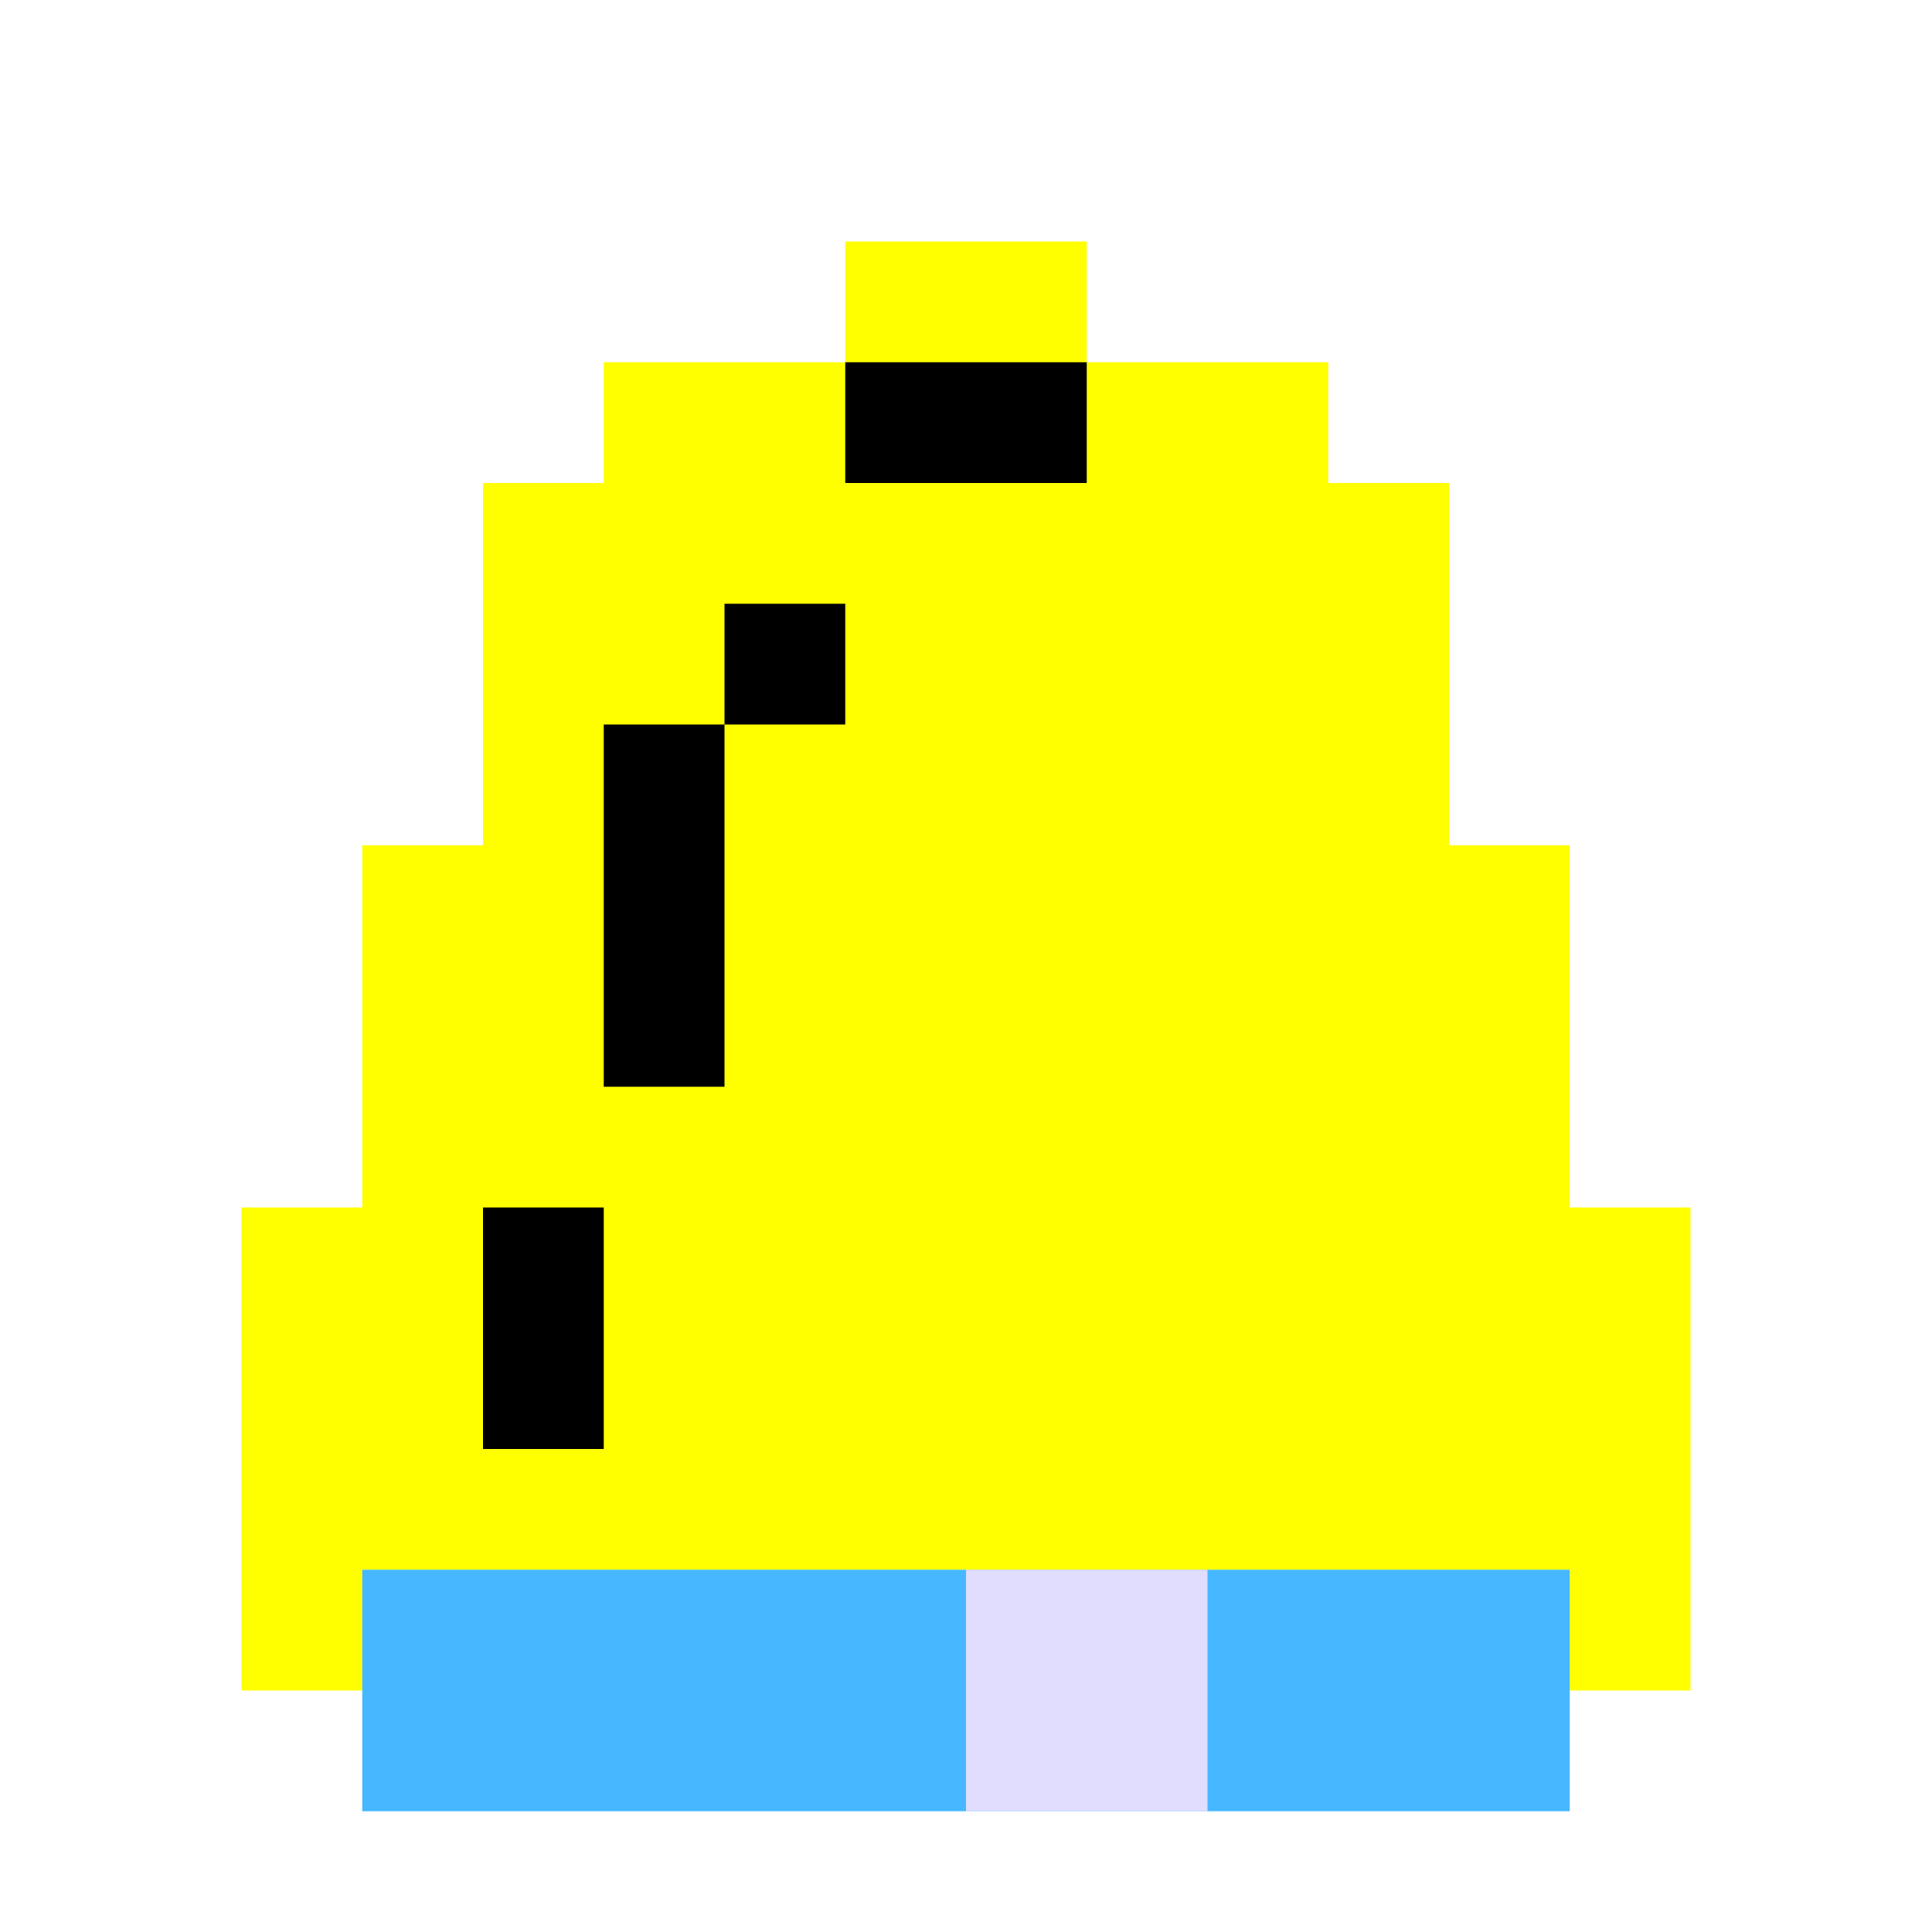
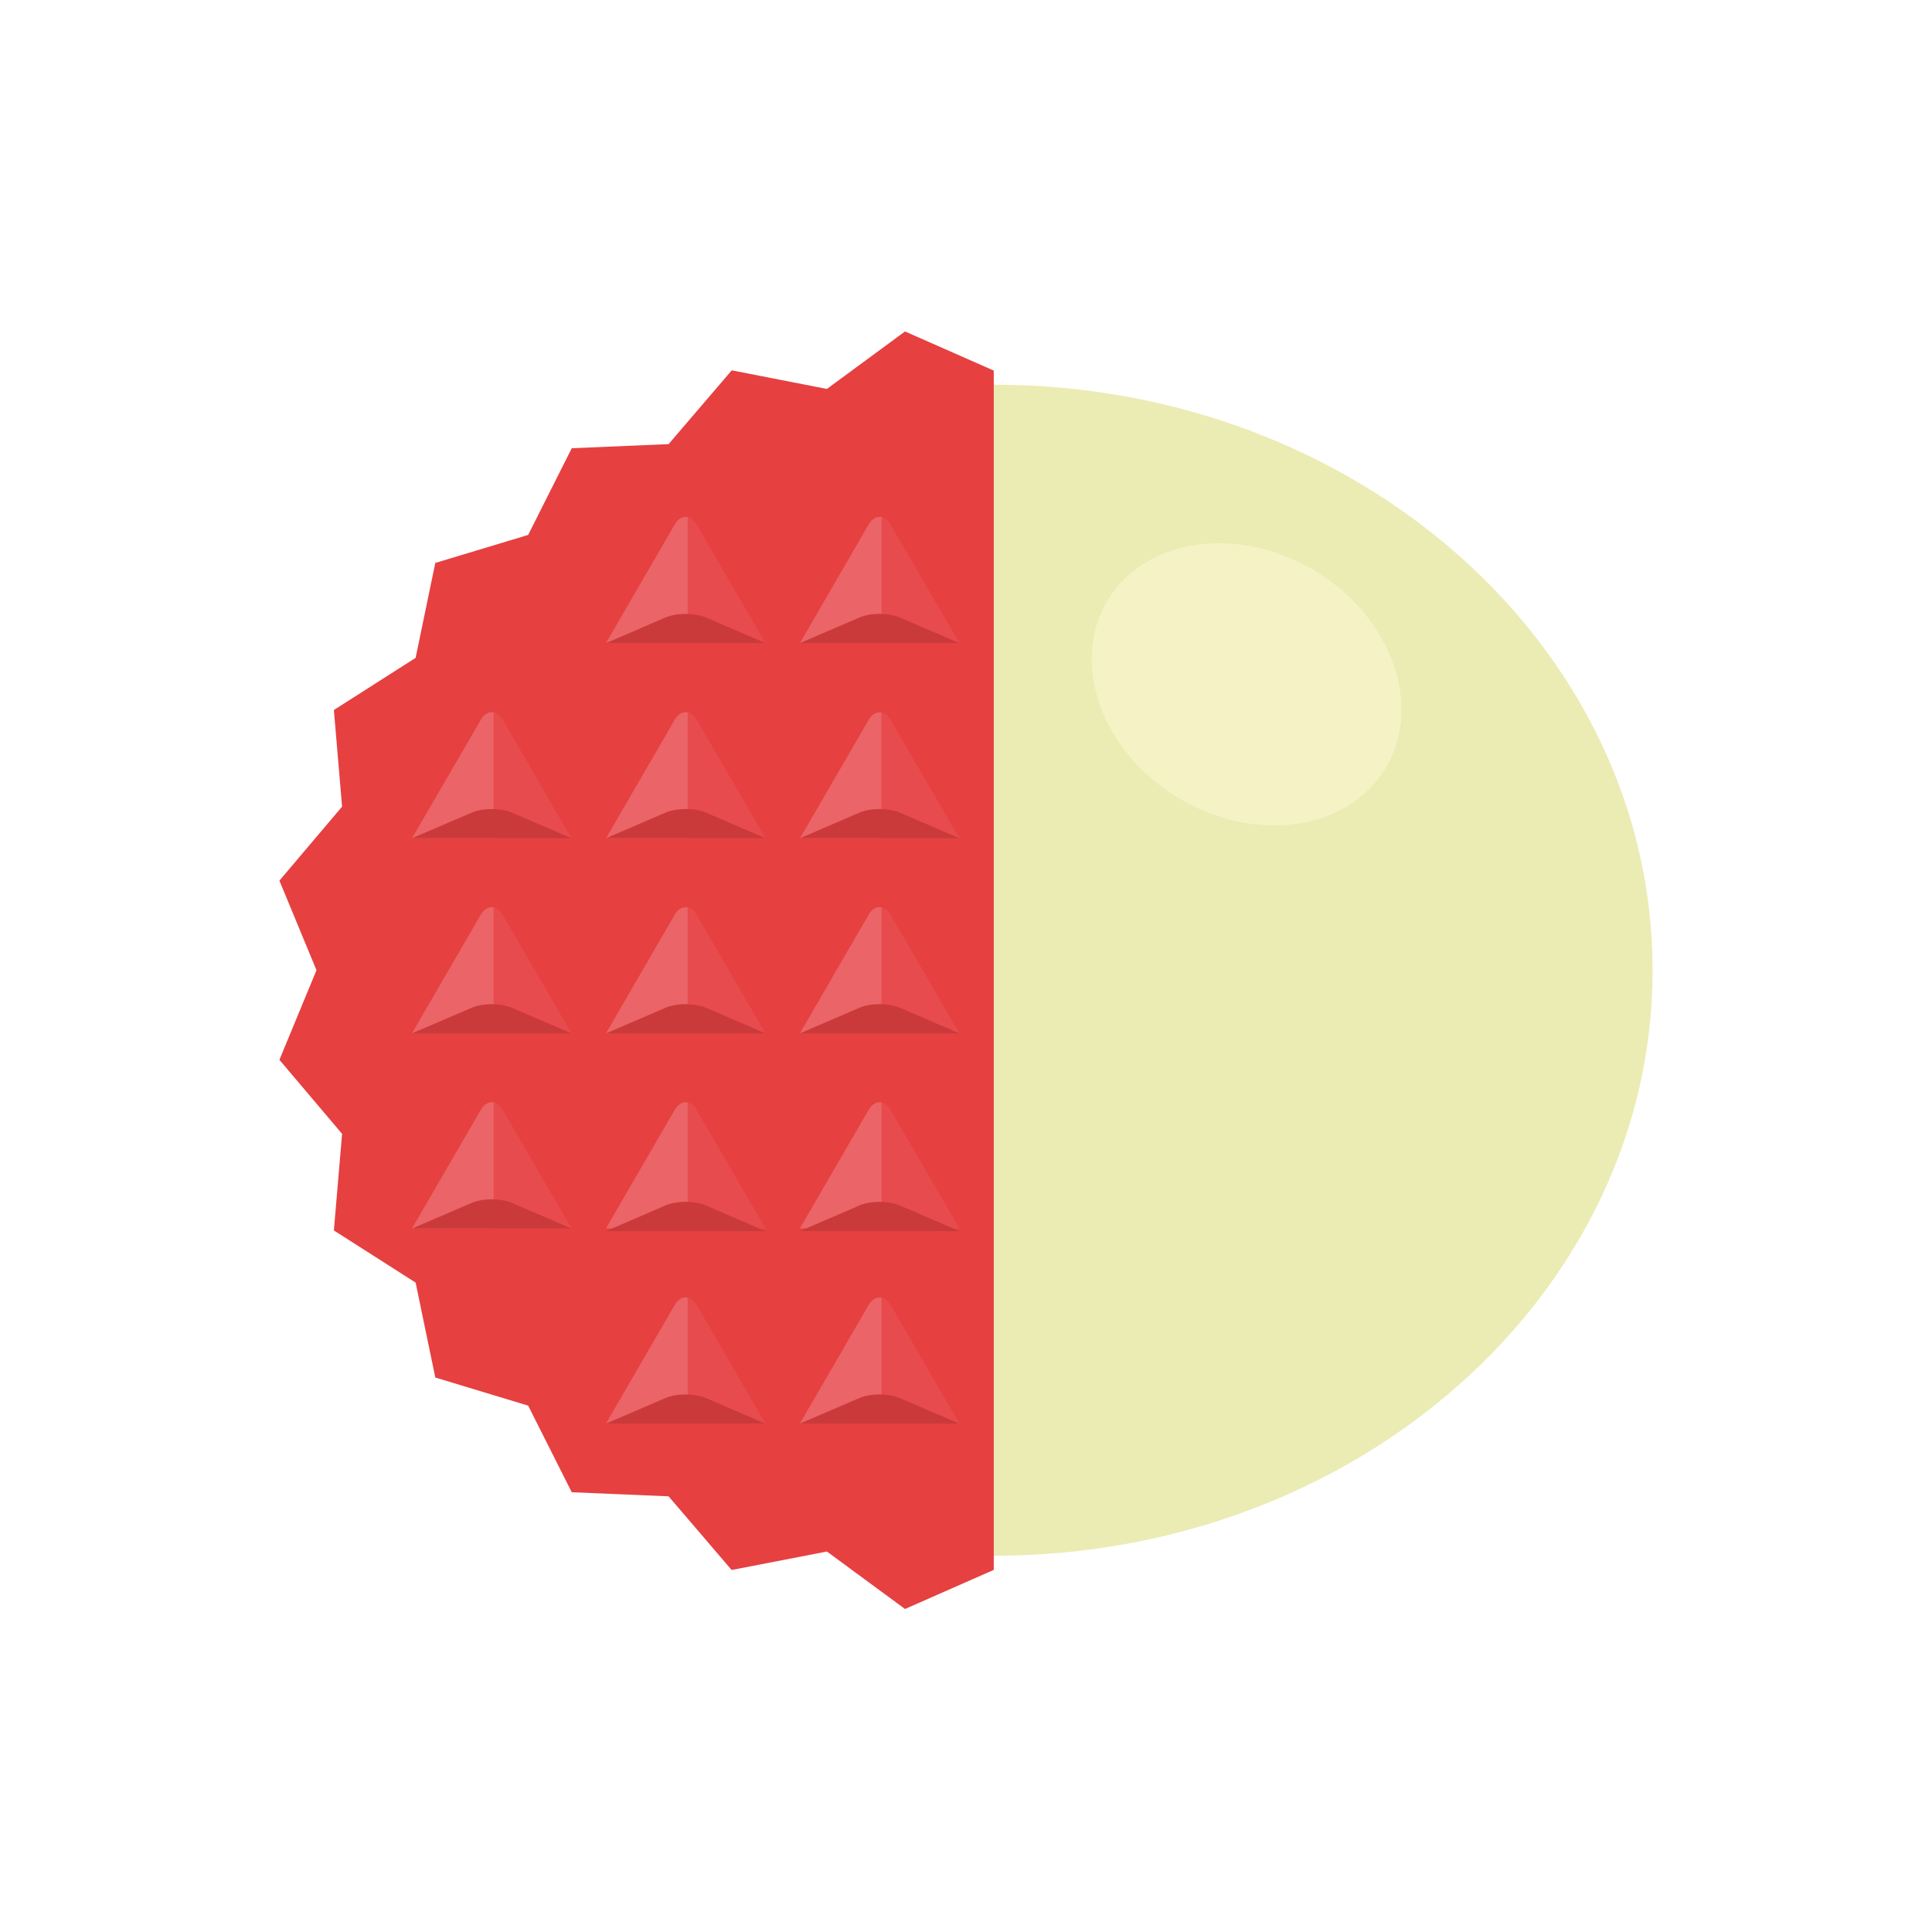
- <svg xmlns="http://www.w3.org/2000/svg" width="16" height="16" viewBox="0 0 16 16" fill="none">
-   <path d="M2 10V14H3V13H13V14H14V10H13V7H12V4H11V3H9V2H7V3H5V4H4V7H3V10H2Z" fill="#FFFF00" />
-   <path d="M4 10V12H5V10H4Z" fill="black" />
-   <path d="M5 9V6H6V5H7V6H6V9H5Z" fill="black" />
-   <path d="M7 3V4H9V3H7Z" fill="black" />
-   <path d="M3 13V15H13V13H3Z" fill="#47B8FF" />
-   <path d="M8 13V15H10V13H8Z" fill="#E0DDFF" />
+ <svg xmlns="http://www.w3.org/2000/svg" version="1.1" id="Ebene_1" x="0px" y="0px" viewBox="0 0 16 16" style="enable-background:new 0 0 16 16;" xml:space="preserve">
+   <style type="text/css">
+ 	.st0{fill:#EBEBB4;}
+ 	.st1{fill:url(#SVGID_1_);}
+ 	.st2{fill:#E84B4D;}
+ 	.st3{fill:#EB6467;}
+ 	.st4{fill:#CB3A3A;}
+ 	.st5{fill:#F5F3C5;}
+ </style>
+   <g>
+     <path class="st0" d="M8.23,12.884c3.013,0,5.456-2.171,5.456-4.849   c0-2.678-2.443-4.849-5.456-4.849V12.884z" />
+     <g>
+       <linearGradient id="SVGID_1_" gradientUnits="userSpaceOnUse" x1="2.314" y1="8.035" x2="8.23" y2="8.035">
+         <stop offset="0.167" style="stop-color:#E64041" />
+         <stop offset="0.849" style="stop-color:#E64041" />
+       </linearGradient>
+       <polygon class="st1" points="8.23,3.069 7.495,2.745 6.848,3.221 6.06,3.067     5.537,3.678 4.735,3.712 4.374,4.43 3.605,4.662 3.442,5.448 2.765,5.88     2.833,6.68 2.314,7.293 2.621,8.035 2.314,8.777 2.833,9.39 2.765,10.19     3.442,10.622 3.605,11.408 4.374,11.641 4.735,12.358 5.537,12.392 6.059,13.002     6.848,12.849 7.495,13.325 8.23,13.001   " />
+       <path class="st2" d="M7.194,7.577L6.625,8.558h1.321L7.376,7.577    C7.326,7.49,7.244,7.49,7.194,7.577z" />
+       <path class="st2" d="M5.588,7.577L5.019,8.558h1.321L5.77,7.577    C5.72,7.49,5.638,7.49,5.588,7.577z" />
+       <path class="st2" d="M3.982,7.577L3.412,8.558h1.321L4.164,7.577    C4.114,7.49,4.032,7.49,3.982,7.577z" />
+       <path class="st3" d="M7.194,5.961L6.625,6.942h0.676V5.901    C7.262,5.893,7.223,5.911,7.194,5.961z" />
+       <path class="st2" d="M7.3,5.901v1.041h0.645L7.376,5.961    C7.355,5.924,7.328,5.907,7.3,5.901z" />
+       <path class="st4" d="M7.117,6.73L6.625,6.942h1.321L7.453,6.73    C7.36,6.69,7.21,6.69,7.117,6.73z" />
+       <path class="st2" d="M5.588,5.961L5.019,6.942h1.321L5.77,5.961    C5.72,5.874,5.638,5.874,5.588,5.961z" />
+       <path class="st2" d="M3.982,5.961L3.412,6.942h1.321L4.164,5.961    C4.114,5.874,4.032,5.874,3.982,5.961z" />
+       <path class="st2" d="M7.194,4.345L6.625,5.326h1.321L7.376,4.345    C7.326,4.258,7.244,4.258,7.194,4.345z" />
+       <path class="st2" d="M5.588,4.345L5.019,5.326h1.321L5.77,4.345    C5.72,4.258,5.638,4.258,5.588,4.345z" />
+       <path class="st2" d="M7.194,10.809l-0.569,0.981h1.321l-0.569-0.981    C7.326,10.722,7.244,10.722,7.194,10.809z" />
+       <path class="st2" d="M5.588,10.809l-0.569,0.981h1.321l-0.569-0.981    C5.72,10.722,5.638,10.722,5.588,10.809z" />
+       <path class="st2" d="M7.194,9.193l-0.569,0.981h1.321L7.376,9.193    C7.326,9.106,7.244,9.106,7.194,9.193z" />
+       <path class="st2" d="M5.588,9.193l-0.569,0.981h1.321L5.77,9.193    C5.72,9.106,5.638,9.106,5.588,9.193z" />
+       <path class="st2" d="M3.982,9.193l-0.569,0.981h1.321L4.164,9.193    C4.114,9.106,4.032,9.106,3.982,9.193z" />
+       <path class="st3" d="M5.588,5.961L5.019,6.942h0.676V5.901    C5.656,5.893,5.617,5.911,5.588,5.961z" />
+       <path class="st3" d="M3.982,5.961L3.412,6.942h0.676V5.901    C4.05,5.893,4.011,5.911,3.982,5.961z" />
+       <path class="st3" d="M5.588,4.343L5.019,5.325h0.676V4.283    C5.656,4.275,5.617,4.293,5.588,4.343z" />
+       <path class="st3" d="M7.194,4.343L6.625,5.325h0.676V4.283    C7.262,4.275,7.223,4.293,7.194,4.343z" />
+       <path class="st3" d="M7.194,7.575L6.625,8.557h0.676V7.515    C7.262,7.507,7.223,7.525,7.194,7.575z" />
+       <path class="st3" d="M5.588,7.575L5.019,8.557h0.676V7.515    C5.656,7.507,5.617,7.525,5.588,7.575z" />
+       <path class="st3" d="M3.982,7.575L3.412,8.557h0.676V7.515    C4.05,7.507,4.011,7.525,3.982,7.575z" />
+       <path class="st3" d="M3.982,9.191l-0.569,0.981h0.676v-1.041    C4.05,9.123,4.011,9.141,3.982,9.191z" />
+       <path class="st3" d="M5.588,9.191l-0.569,0.981h0.676v-1.041    C5.656,9.123,5.617,9.141,5.588,9.191z" />
+       <path class="st3" d="M7.194,9.191l-0.569,0.981h0.676v-1.041    C7.262,9.123,7.223,9.141,7.194,9.191z" />
+       <path class="st3" d="M7.194,10.807l-0.569,0.981h0.676v-1.041    C7.262,10.739,7.223,10.757,7.194,10.807z" />
+       <path class="st3" d="M5.588,10.807l-0.569,0.981h0.676v-1.041    C5.656,10.739,5.617,10.757,5.588,10.807z" />
+       <path class="st4" d="M5.511,6.73L5.019,6.942h1.321L5.847,6.73    C5.754,6.69,5.604,6.69,5.511,6.73z" />
+       <path class="st4" d="M5.511,11.578l-0.493,0.212h1.321l-0.493-0.212    C5.754,11.538,5.604,11.538,5.511,11.578z" />
+       <path class="st4" d="M7.117,11.578l-0.493,0.212h1.321l-0.493-0.212    C7.36,11.538,7.21,11.538,7.117,11.578z" />
+       <path class="st4" d="M7.117,9.983l-0.493,0.213h1.321l-0.493-0.213    C7.36,9.943,7.21,9.943,7.117,9.983z" />
+       <path class="st4" d="M5.511,9.983l-0.493,0.213h1.321l-0.493-0.213    C5.754,9.943,5.604,9.943,5.511,9.983z" />
+       <path class="st4" d="M3.906,9.962l-0.493,0.212h1.321L4.24,9.962    C4.148,9.922,3.998,9.922,3.906,9.962z" />
+       <path class="st4" d="M7.117,8.346L6.625,8.558h1.321L7.453,8.346    C7.36,8.306,7.21,8.306,7.117,8.346z" />
+       <path class="st4" d="M5.511,8.346L5.019,8.558h1.321L5.847,8.346    C5.754,8.306,5.604,8.306,5.511,8.346z" />
+       <path class="st4" d="M3.906,8.346L3.412,8.558h1.321L4.24,8.346    C4.148,8.306,3.998,8.306,3.906,8.346z" />
+       <path class="st4" d="M3.906,6.73L3.412,6.942h1.321L4.24,6.73    C4.148,6.69,3.998,6.69,3.906,6.73z" />
+       <path class="st4" d="M7.117,5.114L6.625,5.326h1.321L7.453,5.114    C7.36,5.074,7.21,5.074,7.117,5.114z" />
+       <path class="st4" d="M5.511,5.114L5.019,5.326h1.321L5.847,5.114    C5.754,5.074,5.604,5.074,5.511,5.114z" />
+     </g>
+     <path class="st5" d="M10.89,4.728c0.636,0.384,0.897,1.115,0.584,1.634   s-1.082,0.628-1.718,0.244C9.121,6.222,8.86,5.491,9.173,4.972   C9.486,4.454,10.255,4.344,10.89,4.728z" />
+   </g>
</svg>
